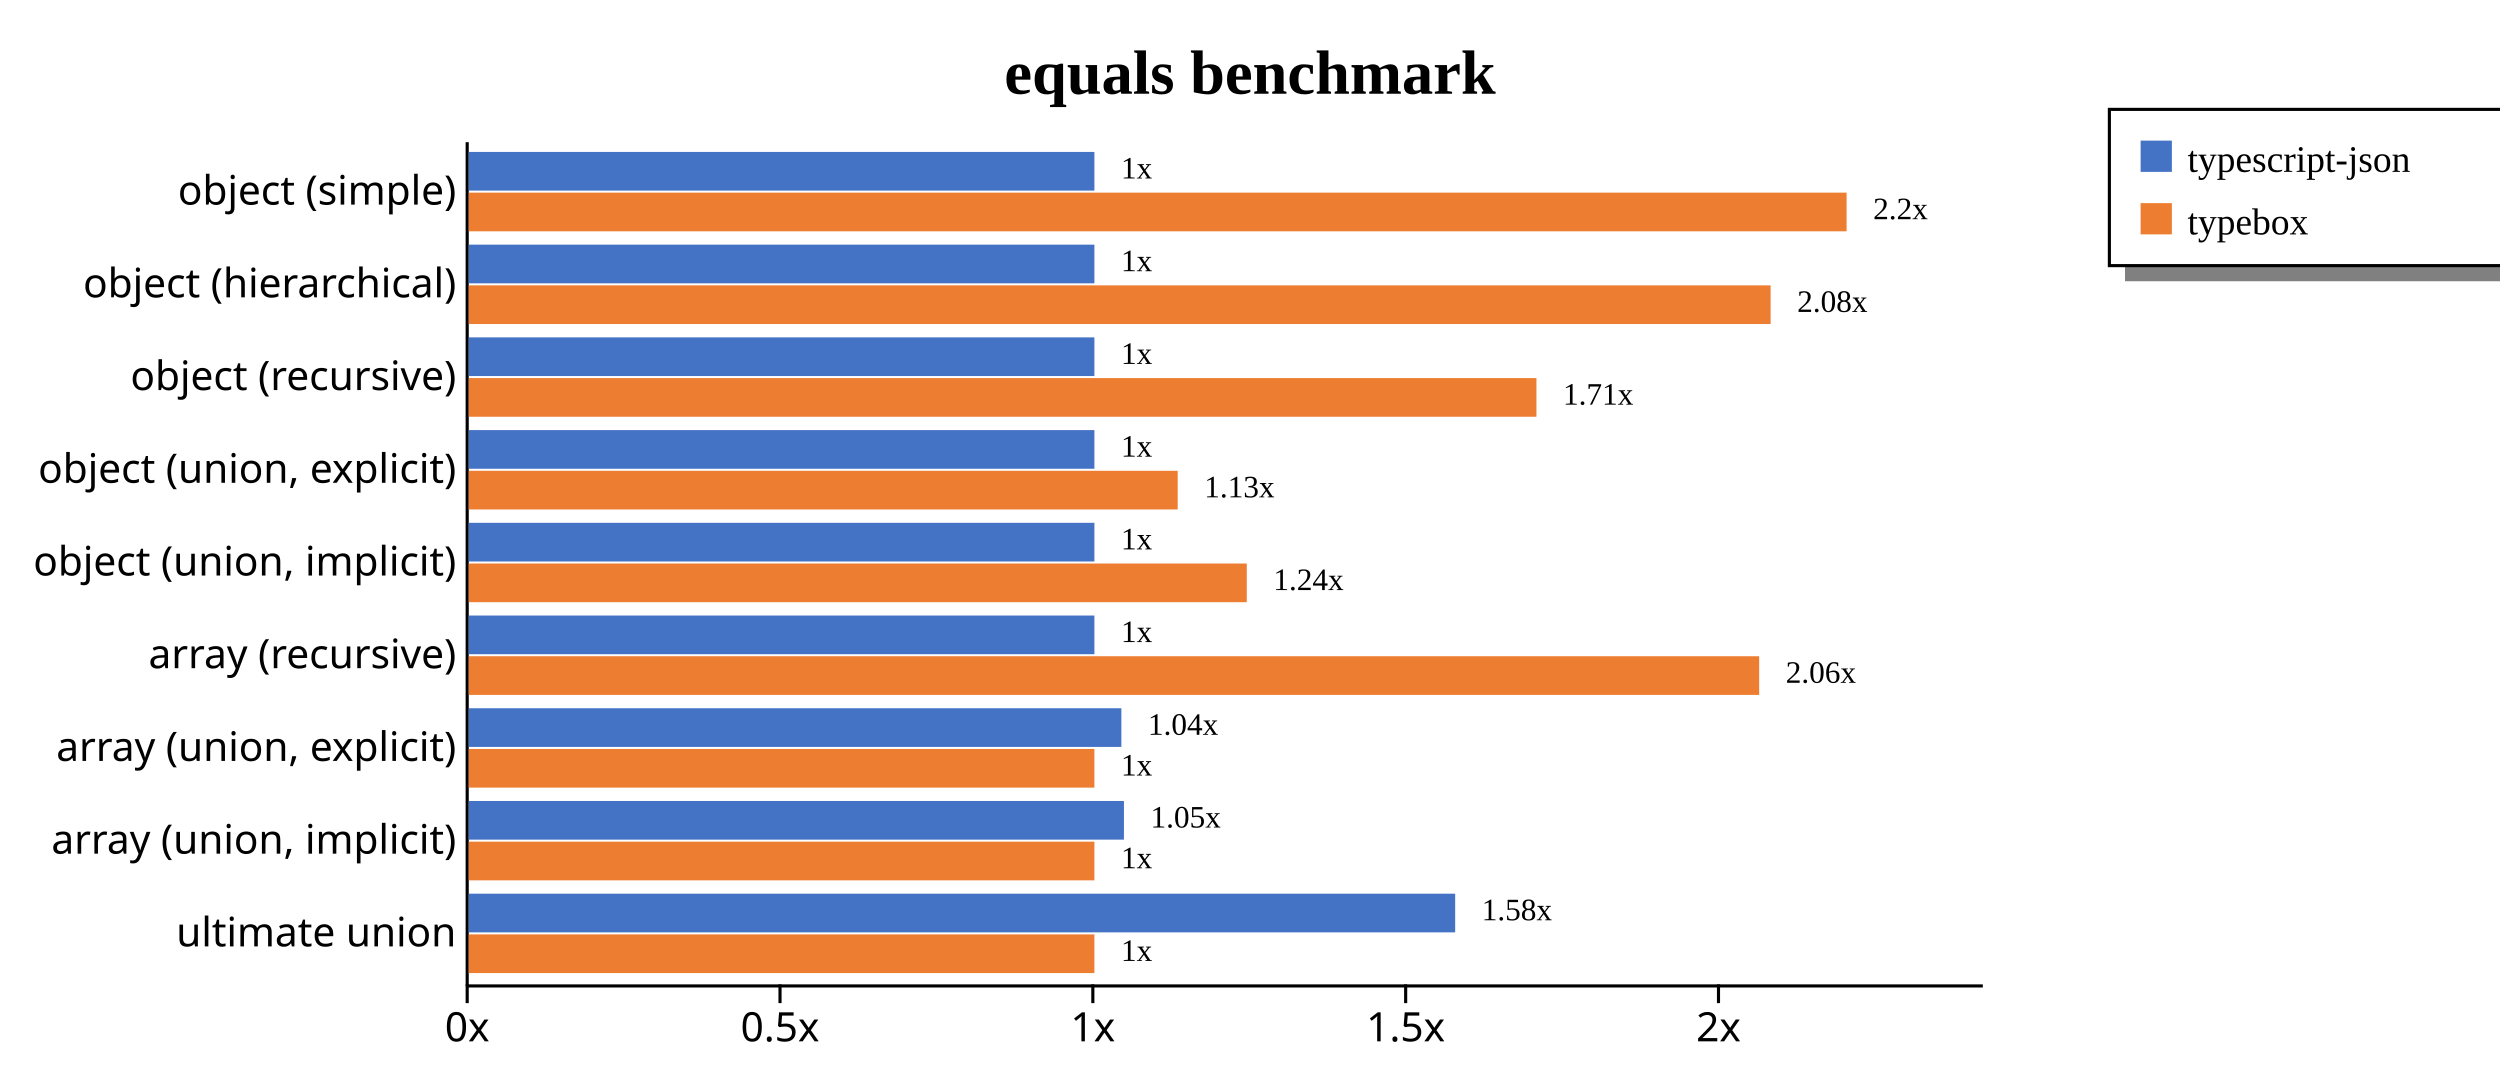
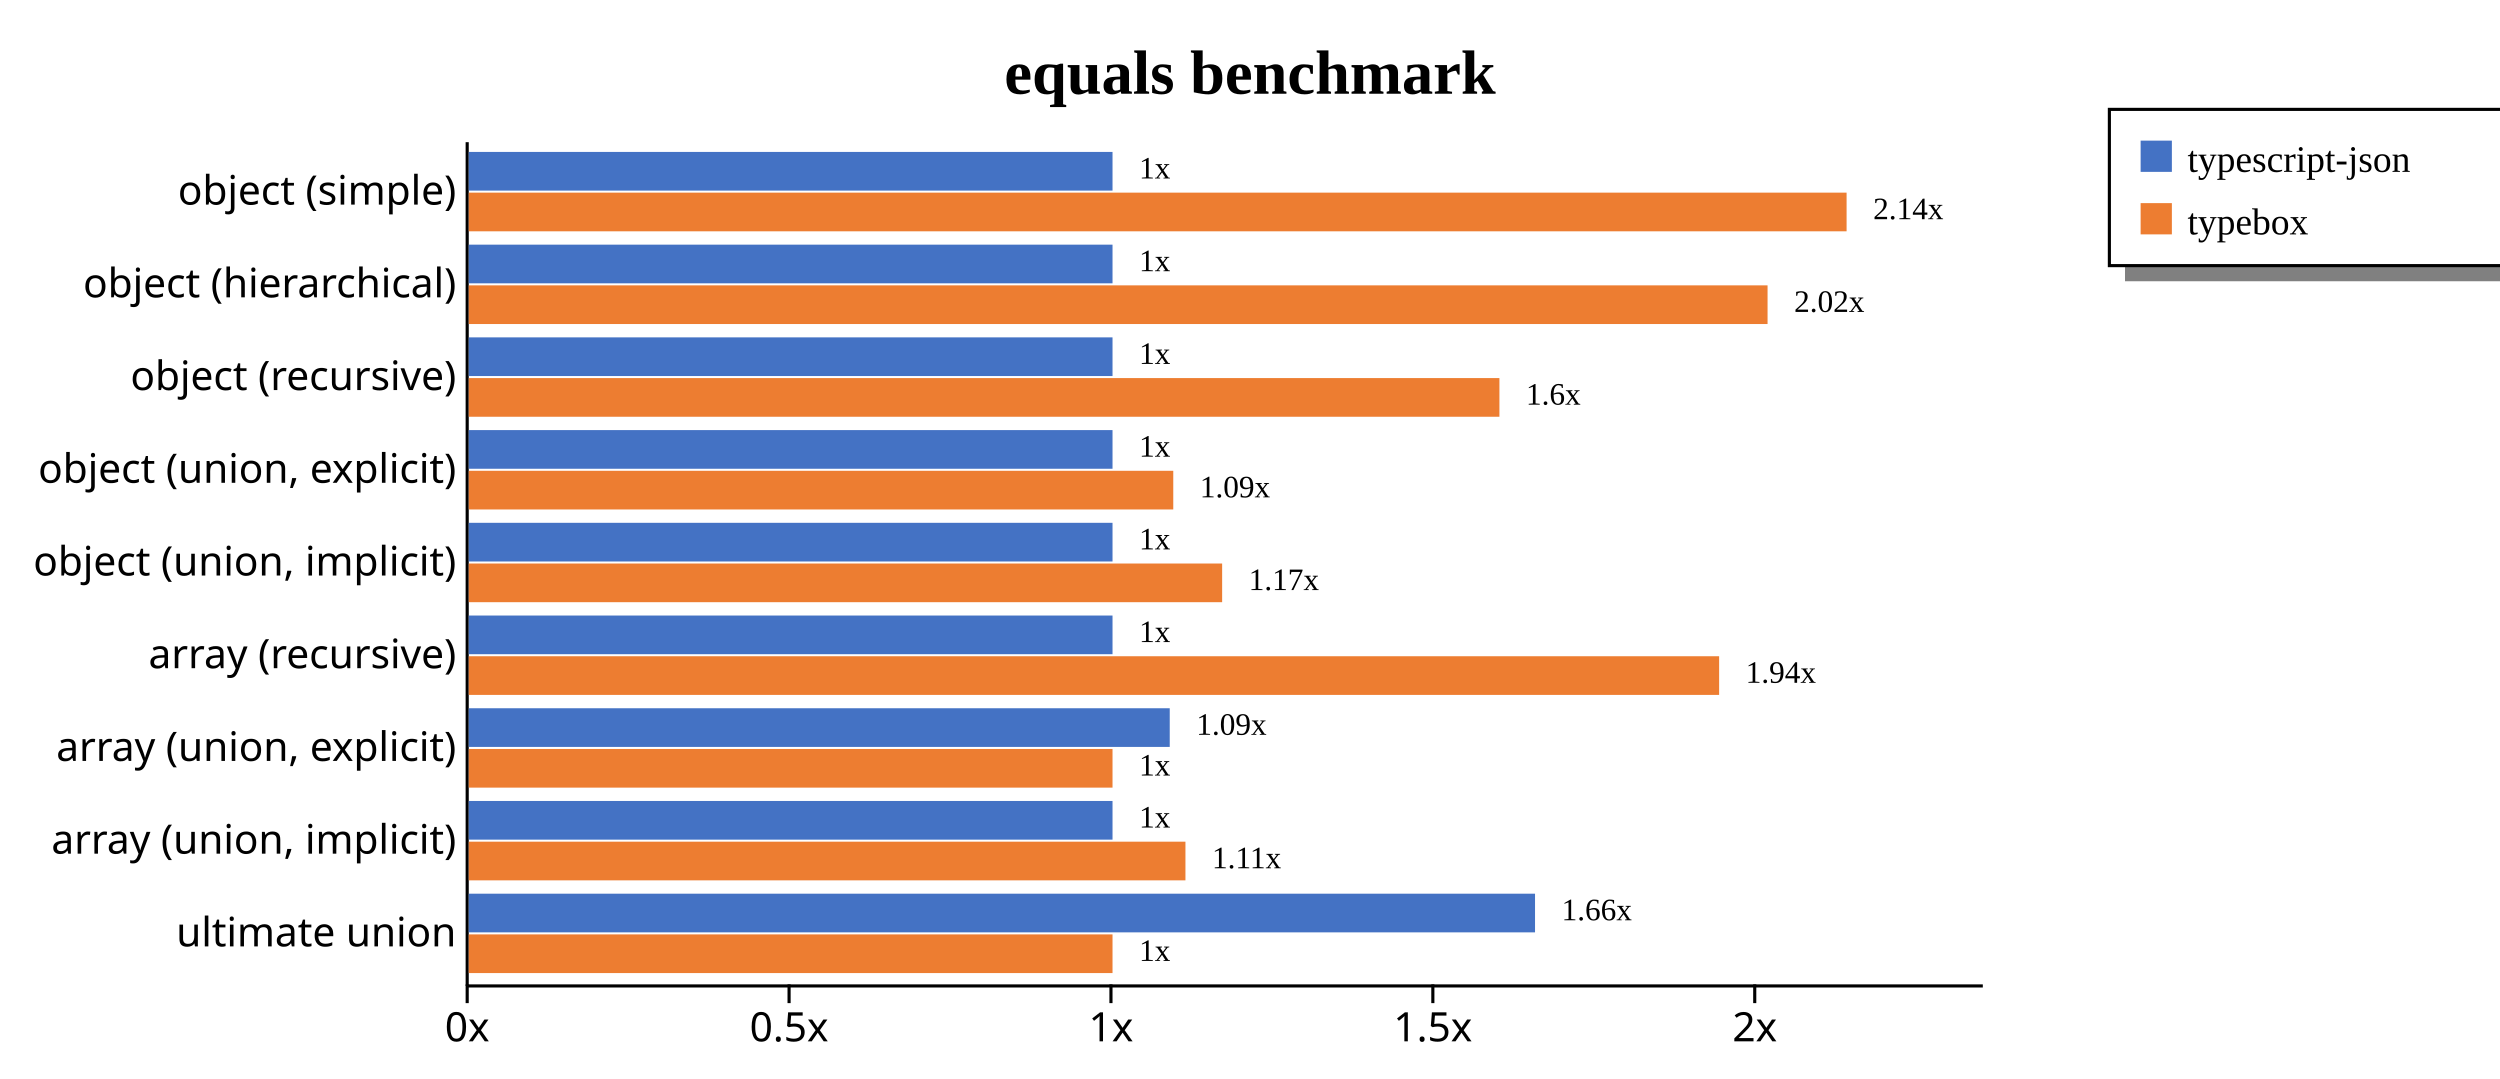
<svg xmlns="http://www.w3.org/2000/svg" width="800" height="345" style="background-color: white;">
  <g class="y axis" transform="translate(149,45)" fill="none" font-size="10" font-family="sans-serif" text-anchor="end" style="font-size: 13px;">
    <path class="domain" stroke="currentColor" d="M0.5,0.5V270.5" />
    <g class="tick" opacity="1" transform="translate(0,16.31868)" style="font-size: 13px;">
      <line stroke="currentColor" x2="0" />
      <text fill="currentColor" x="-3" dy="0.32em">object (simple)    </text>
    </g>
    <g class="tick" opacity="1" transform="translate(0,45.98901)" style="font-size: 13px;">
      <line stroke="currentColor" x2="0" />
      <text fill="currentColor" x="-3" dy="0.32em">object (hierarchical)    </text>
    </g>
    <g class="tick" opacity="1" transform="translate(0,75.65934)" style="font-size: 13px;">
      <line stroke="currentColor" x2="0" />
      <text fill="currentColor" x="-3" dy="0.32em">object (recursive)    </text>
    </g>
    <g class="tick" opacity="1" transform="translate(0,105.3297)" style="font-size: 13px;">
      <line stroke="currentColor" x2="0" />
      <text fill="currentColor" x="-3" dy="0.32em">object (union, explicit)    </text>
    </g>
    <g class="tick" opacity="1" transform="translate(0,135)" style="font-size: 13px;">
      <line stroke="currentColor" x2="0" />
      <text fill="currentColor" x="-3" dy="0.32em">object (union, implicit)    </text>
    </g>
    <g class="tick" opacity="1" transform="translate(0,164.6703)" style="font-size: 13px;">
      <line stroke="currentColor" x2="0" />
      <text fill="currentColor" x="-3" dy="0.32em">array (recursive)    </text>
    </g>
    <g class="tick" opacity="1" transform="translate(0,194.3407)" style="font-size: 13px;">
      <line stroke="currentColor" x2="0" />
      <text fill="currentColor" x="-3" dy="0.32em">array (union, explicit)    </text>
    </g>
    <g class="tick" opacity="1" transform="translate(0,224.011)" style="font-size: 13px;">
      <line stroke="currentColor" x2="0" />
      <text fill="currentColor" x="-3" dy="0.32em">array (union, implicit)    </text>
    </g>
    <g class="tick" opacity="1" transform="translate(0,253.6813)" style="font-size: 13px;">
      <line stroke="currentColor" x2="0" />
      <text fill="currentColor" x="-3" dy="0.32em">ultimate union    </text>
    </g>
  </g>
  <g class="x axis" transform="translate(149,315)" fill="none" font-size="10" font-family="sans-serif" text-anchor="middle" style="font-size: 13px;">
    <path class="domain" stroke="currentColor" d="M0.5,0.5H485.5" />
    <g class="tick" opacity="1" transform="translate(0.5,0)" style="font-size: 13px;">
      <line stroke="currentColor" y2="6" />
      <text fill="currentColor" y="9" dy="0.71em">0x</text>
    </g>
-     <g class="tick" opacity="1" transform="translate(100.6044,0)" style="font-size: 13px;">
+     <g class="tick" opacity="1" transform="translate(103.5038,0)" style="font-size: 13px;">
      <line stroke="currentColor" y2="6" />
      <text fill="currentColor" y="9" dy="0.71em">0.5x</text>
    </g>
-     <g class="tick" opacity="1" transform="translate(200.7088,0)" style="font-size: 13px;">
+     <g class="tick" opacity="1" transform="translate(206.5076,0)" style="font-size: 13px;">
      <line stroke="currentColor" y2="6" />
      <text fill="currentColor" y="9" dy="0.71em">1x</text>
    </g>
-     <g class="tick" opacity="1" transform="translate(300.8132,0)" style="font-size: 13px;">
+     <g class="tick" opacity="1" transform="translate(309.5113,0)" style="font-size: 13px;">
      <line stroke="currentColor" y2="6" />
      <text fill="currentColor" y="9" dy="0.71em">1.5x</text>
    </g>
-     <g class="tick" opacity="1" transform="translate(400.9176,0)" style="font-size: 13px;">
+     <g class="tick" opacity="1" transform="translate(412.5151,0)" style="font-size: 13px;">
      <line stroke="currentColor" y2="6" />
      <text fill="currentColor" y="9" dy="0.71em">2x</text>
    </g>
  </g>
  <text transform="translate(400, 30)" style="text-anchor: middle; font-size: 20px; font-weight: bold;">equals benchmark</text>
  <rect x="680" y="85" width="200" height="5" fill="gray" />
  <rect x="675" y="35" width="200" height="50" fill="none" stroke="black" />
  <rect x="685" y="45" width="10" height="10" style="fill: #4472c4;" />
  <text x="700" y="55" style="font-size: 12px;">typescript-json</text>
  <rect x="685" y="65" width="10" height="10" style="fill: #ed7d31;" />
  <text x="700" y="75" style="font-size: 12px;">typebox</text>
  <g style="font-size: 13px;">
    <g style="font-size: 13px;">
-       <rect x="150" y="48.618" width="200.209" height="12.375" fill="#4472c4" />
+       <rect x="150" y="48.618" width="206.008" height="12.375" fill="#4472c4" />
      <rect x="150" y="61.644" width="440.909" height="12.375" fill="#ed7d31" />
-       <text class="label" x="358.709" y="57.118" font-size="10px">1x</text>
-       <text class="label" x="599.409" y="70.144" font-size="10px">2.2x</text>
+       <text class="label" x="364.508" y="57.118" font-size="10px">1x</text>
+       <text class="label" x="599.409" y="70.144" font-size="10px">2.14x</text>
+       <text class="label" x="361.008" y="58.618" font-size="8px" />
+       <text class="label" x="595.909" y="71.644" font-size="8px" />
    </g>
    <g style="font-size: 13px;">
-       <rect x="150" y="78.289" width="200.209" height="12.375" fill="#4472c4" />
-       <rect x="150" y="91.315" width="416.596" height="12.375" fill="#ed7d31" />
-       <text class="label" x="358.709" y="86.789" font-size="10px">1x</text>
-       <text class="label" x="575.096" y="99.815" font-size="10px">2.08x</text>
+       <rect x="150" y="78.289" width="206.008" height="12.375" fill="#4472c4" />
+       <rect x="150" y="91.315" width="415.619" height="12.375" fill="#ed7d31" />
+       <text class="label" x="364.508" y="86.789" font-size="10px">1x</text>
+       <text class="label" x="574.119" y="99.815" font-size="10px">2.02x</text>
+       <text class="label" x="361.008" y="88.289" font-size="8px" />
+       <text class="label" x="570.619" y="101.315" font-size="8px" />
    </g>
    <g style="font-size: 13px;">
-       <rect x="150" y="107.959" width="200.209" height="12.375" fill="#4472c4" />
-       <rect x="150" y="120.985" width="341.659" height="12.375" fill="#ed7d31" />
-       <text class="label" x="358.709" y="116.459" font-size="10px">1x</text>
-       <text class="label" x="500.159" y="129.485" font-size="10px">1.71x</text>
+       <rect x="150" y="107.959" width="206.008" height="12.375" fill="#4472c4" />
+       <rect x="150" y="120.985" width="329.814" height="12.375" fill="#ed7d31" />
+       <text class="label" x="364.508" y="116.459" font-size="10px">1x</text>
+       <text class="label" x="488.314" y="129.485" font-size="10px">1.6x</text>
+       <text class="label" x="361.008" y="117.959" font-size="8px" />
+       <text class="label" x="484.814" y="130.985" font-size="8px" />
    </g>
    <g style="font-size: 13px;">
-       <rect x="150" y="137.629" width="200.209" height="12.375" fill="#4472c4" />
-       <rect x="150" y="150.655" width="226.864" height="12.375" fill="#ed7d31" />
-       <text class="label" x="358.709" y="146.129" font-size="10px">1x</text>
-       <text class="label" x="385.364" y="159.155" font-size="10px">1.13x</text>
+       <rect x="150" y="137.629" width="206.008" height="12.375" fill="#4472c4" />
+       <rect x="150" y="150.655" width="225.445" height="12.375" fill="#ed7d31" />
+       <text class="label" x="364.508" y="146.129" font-size="10px">1x</text>
+       <text class="label" x="383.945" y="159.155" font-size="10px">1.09x</text>
+       <text class="label" x="361.008" y="147.629" font-size="8px" />
+       <text class="label" x="380.445" y="160.655" font-size="8px" />
    </g>
    <g style="font-size: 13px;">
-       <rect x="150" y="167.3" width="200.209" height="12.375" fill="#4472c4" />
-       <rect x="150" y="180.326" width="248.969" height="12.375" fill="#ed7d31" />
-       <text class="label" x="358.709" y="175.8" font-size="10px">1x</text>
-       <text class="label" x="407.469" y="188.826" font-size="10px">1.24x</text>
+       <rect x="150" y="167.3" width="206.008" height="12.375" fill="#4472c4" />
+       <rect x="150" y="180.326" width="241.085" height="12.375" fill="#ed7d31" />
+       <text class="label" x="364.508" y="175.8" font-size="10px">1x</text>
+       <text class="label" x="399.585" y="188.826" font-size="10px">1.17x</text>
+       <text class="label" x="361.008" y="177.3" font-size="8px" />
+       <text class="label" x="396.085" y="190.326" font-size="8px" />
    </g>
    <g style="font-size: 13px;">
-       <rect x="150" y="196.97" width="200.209" height="12.375" fill="#4472c4" />
-       <rect x="150" y="209.996" width="412.935" height="12.375" fill="#ed7d31" />
-       <text class="label" x="358.709" y="205.47" font-size="10px">1x</text>
-       <text class="label" x="571.435" y="218.496" font-size="10px">2.06x</text>
+       <rect x="150" y="196.97" width="206.008" height="12.375" fill="#4472c4" />
+       <rect x="150" y="209.996" width="400.122" height="12.375" fill="#ed7d31" />
+       <text class="label" x="364.508" y="205.47" font-size="10px">1x</text>
+       <text class="label" x="558.622" y="218.496" font-size="10px">1.94x</text>
+       <text class="label" x="361.008" y="206.97" font-size="8px" />
+       <text class="label" x="555.122" y="219.996" font-size="8px" />
    </g>
    <g style="font-size: 13px;">
-       <rect x="150" y="226.64" width="208.838" height="12.375" fill="#4472c4" />
-       <rect x="150" y="239.666" width="200.209" height="12.375" fill="#ed7d31" />
-       <text class="label" x="367.338" y="235.14" font-size="10px">1.04x</text>
-       <text class="label" x="358.709" y="248.166" font-size="10px">1x</text>
+       <rect x="150" y="226.64" width="224.315" height="12.375" fill="#4472c4" />
+       <rect x="150" y="239.666" width="206.008" height="12.375" fill="#ed7d31" />
+       <text class="label" x="382.815" y="235.14" font-size="10px">1.09x</text>
+       <text class="label" x="364.508" y="248.166" font-size="10px">1x</text>
+       <text class="label" x="379.315" y="236.64" font-size="8px" />
+       <text class="label" x="361.008" y="249.666" font-size="8px" />
    </g>
    <g style="font-size: 13px;">
-       <rect x="150" y="256.311" width="209.66" height="12.375" fill="#4472c4" />
-       <rect x="150" y="269.337" width="200.209" height="12.375" fill="#ed7d31" />
-       <text class="label" x="368.16" y="264.811" font-size="10px">1.05x</text>
-       <text class="label" x="358.709" y="277.837" font-size="10px">1x</text>
+       <rect x="150" y="256.311" width="206.008" height="12.375" fill="#4472c4" />
+       <rect x="150" y="269.337" width="229.342" height="12.375" fill="#ed7d31" />
+       <text class="label" x="364.508" y="264.811" font-size="10px">1x</text>
+       <text class="label" x="387.842" y="277.837" font-size="10px">1.11x</text>
+       <text class="label" x="361.008" y="266.311" font-size="8px" />
+       <text class="label" x="384.342" y="279.337" font-size="8px" />
    </g>
    <g style="font-size: 13px;">
-       <rect x="150" y="285.981" width="315.653" height="12.375" fill="#4472c4" />
-       <rect x="150" y="299.007" width="200.209" height="12.375" fill="#ed7d31" />
-       <text class="label" x="474.153" y="294.481" font-size="10px">1.58x</text>
-       <text class="label" x="358.709" y="307.507" font-size="10px">1x</text>
+       <rect x="150" y="285.981" width="341.209" height="12.375" fill="#4472c4" />
+       <rect x="150" y="299.007" width="206.008" height="12.375" fill="#ed7d31" />
+       <text class="label" x="499.709" y="294.481" font-size="10px">1.66x</text>
+       <text class="label" x="364.508" y="307.507" font-size="10px">1x</text>
+       <text class="label" x="496.209" y="295.981" font-size="8px" />
+       <text class="label" x="361.008" y="309.007" font-size="8px" />
    </g>
  </g>
</svg>
